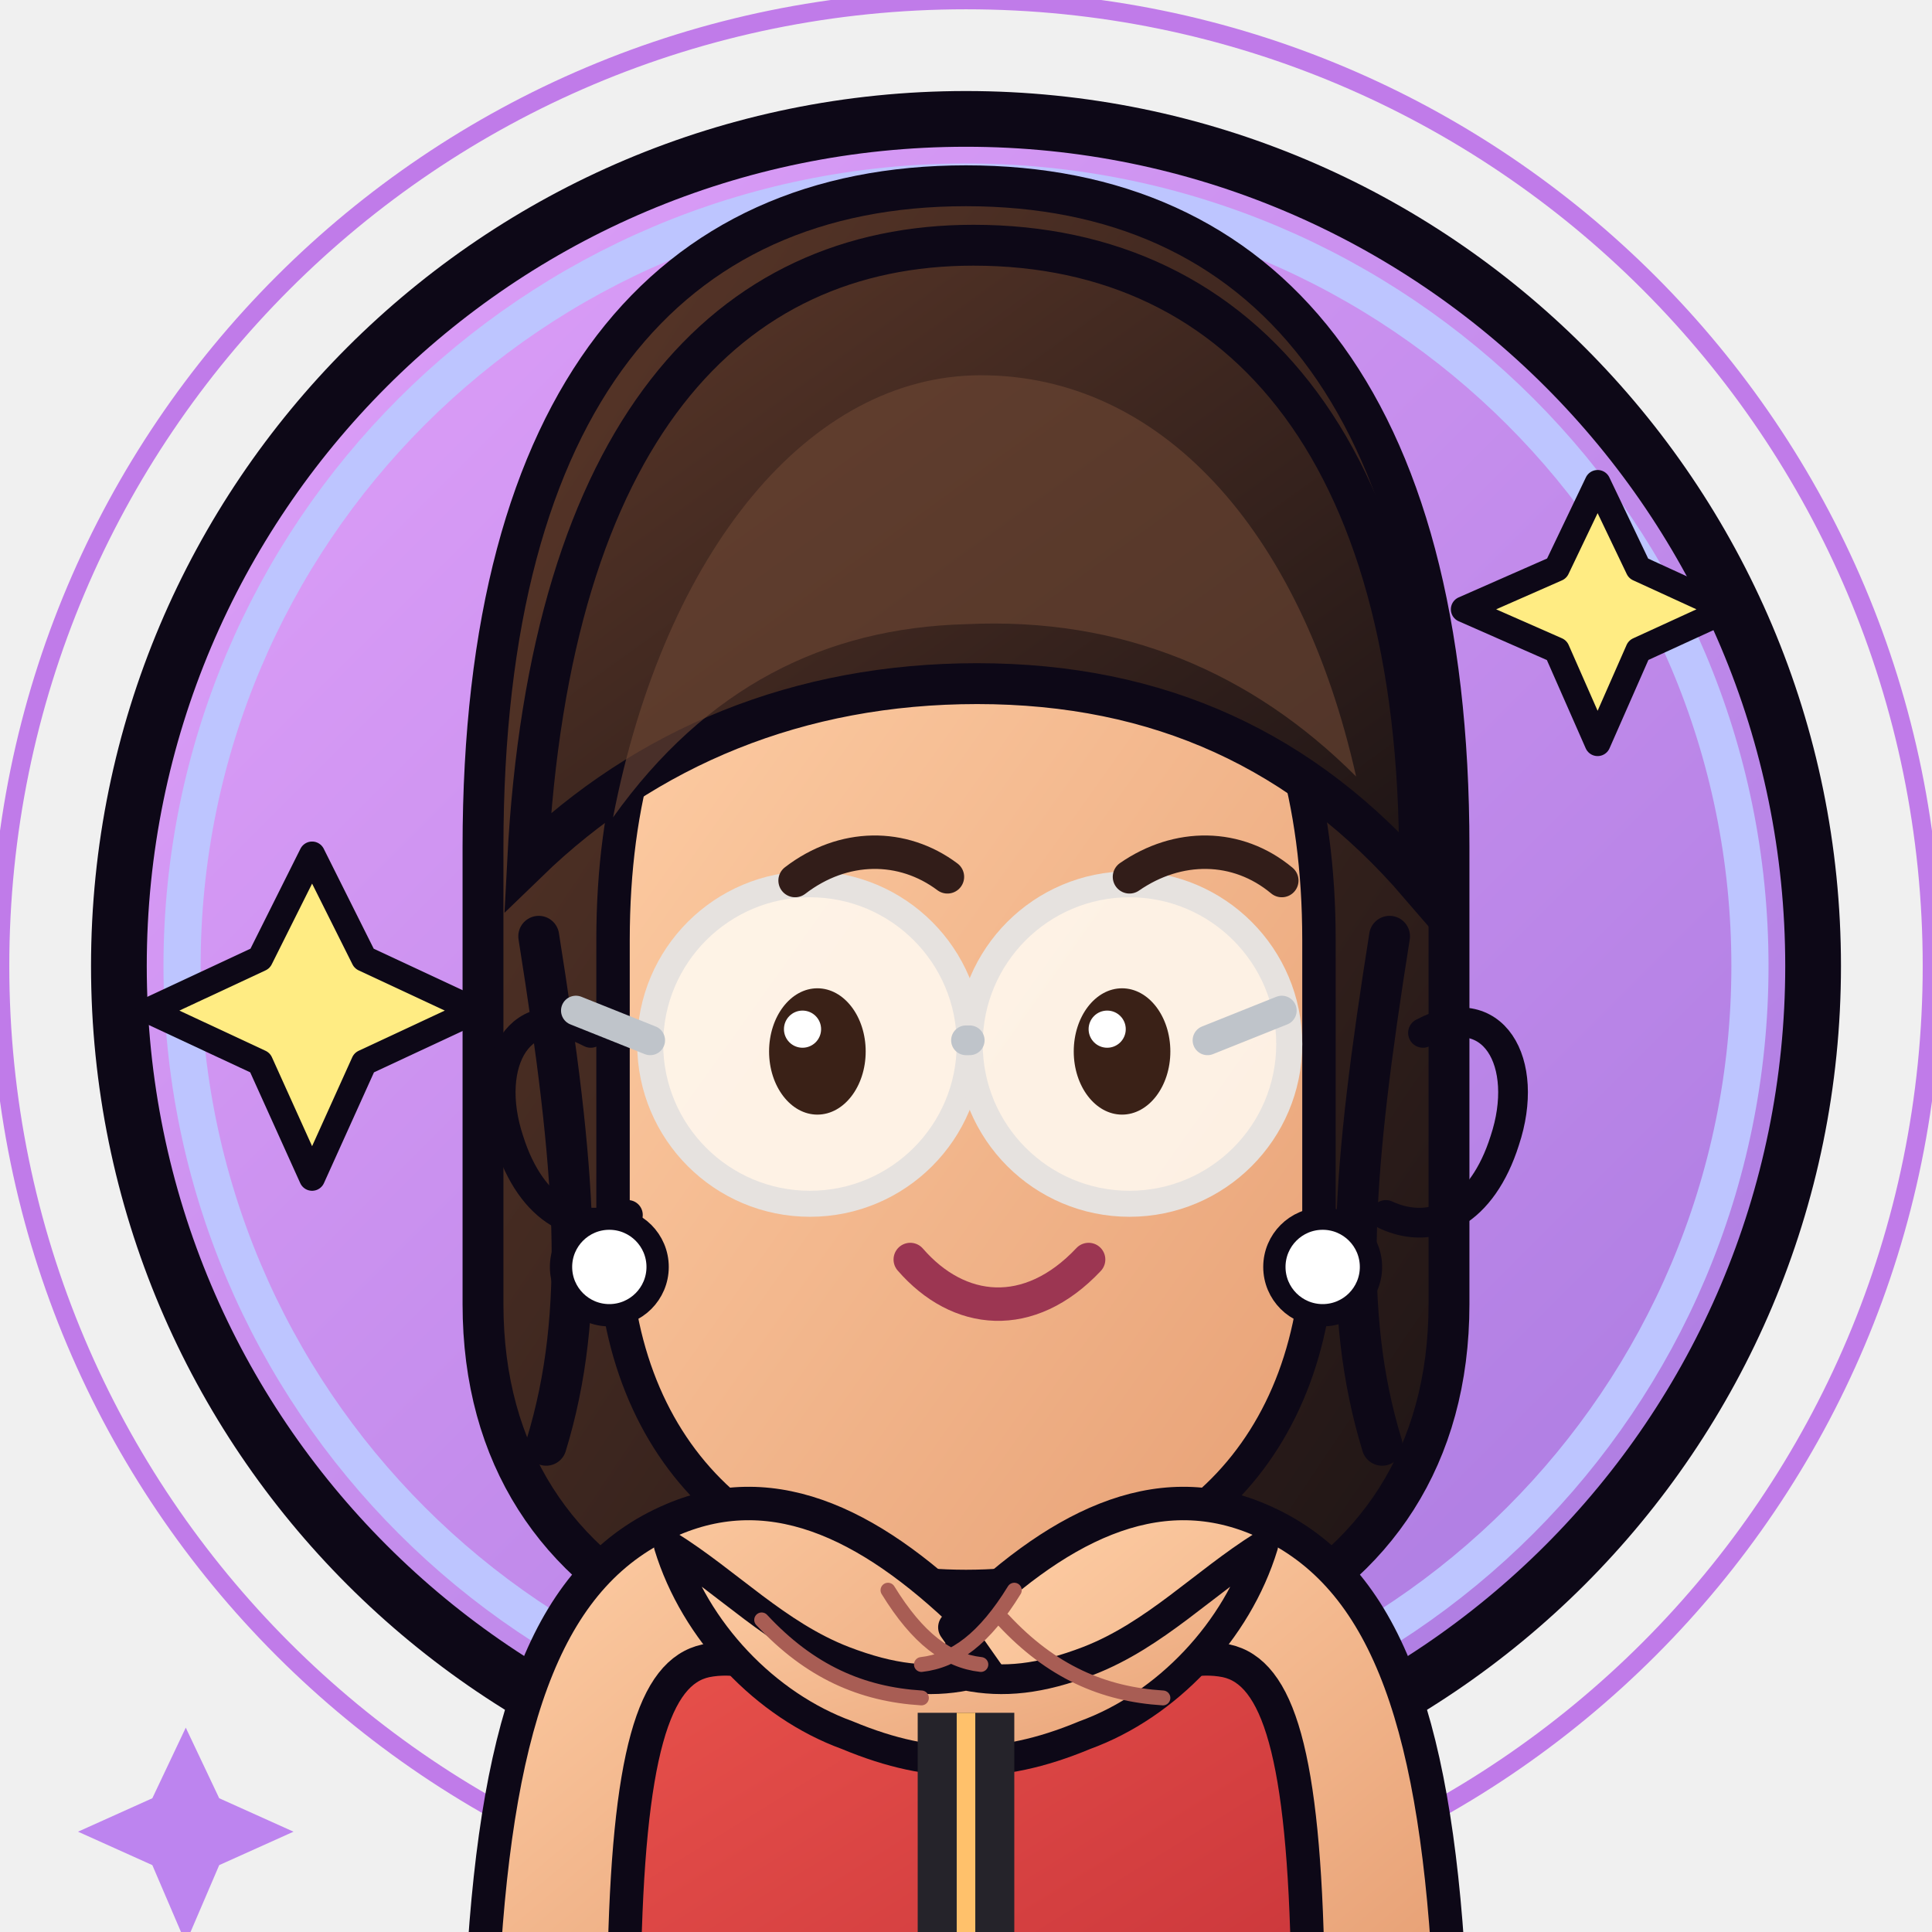
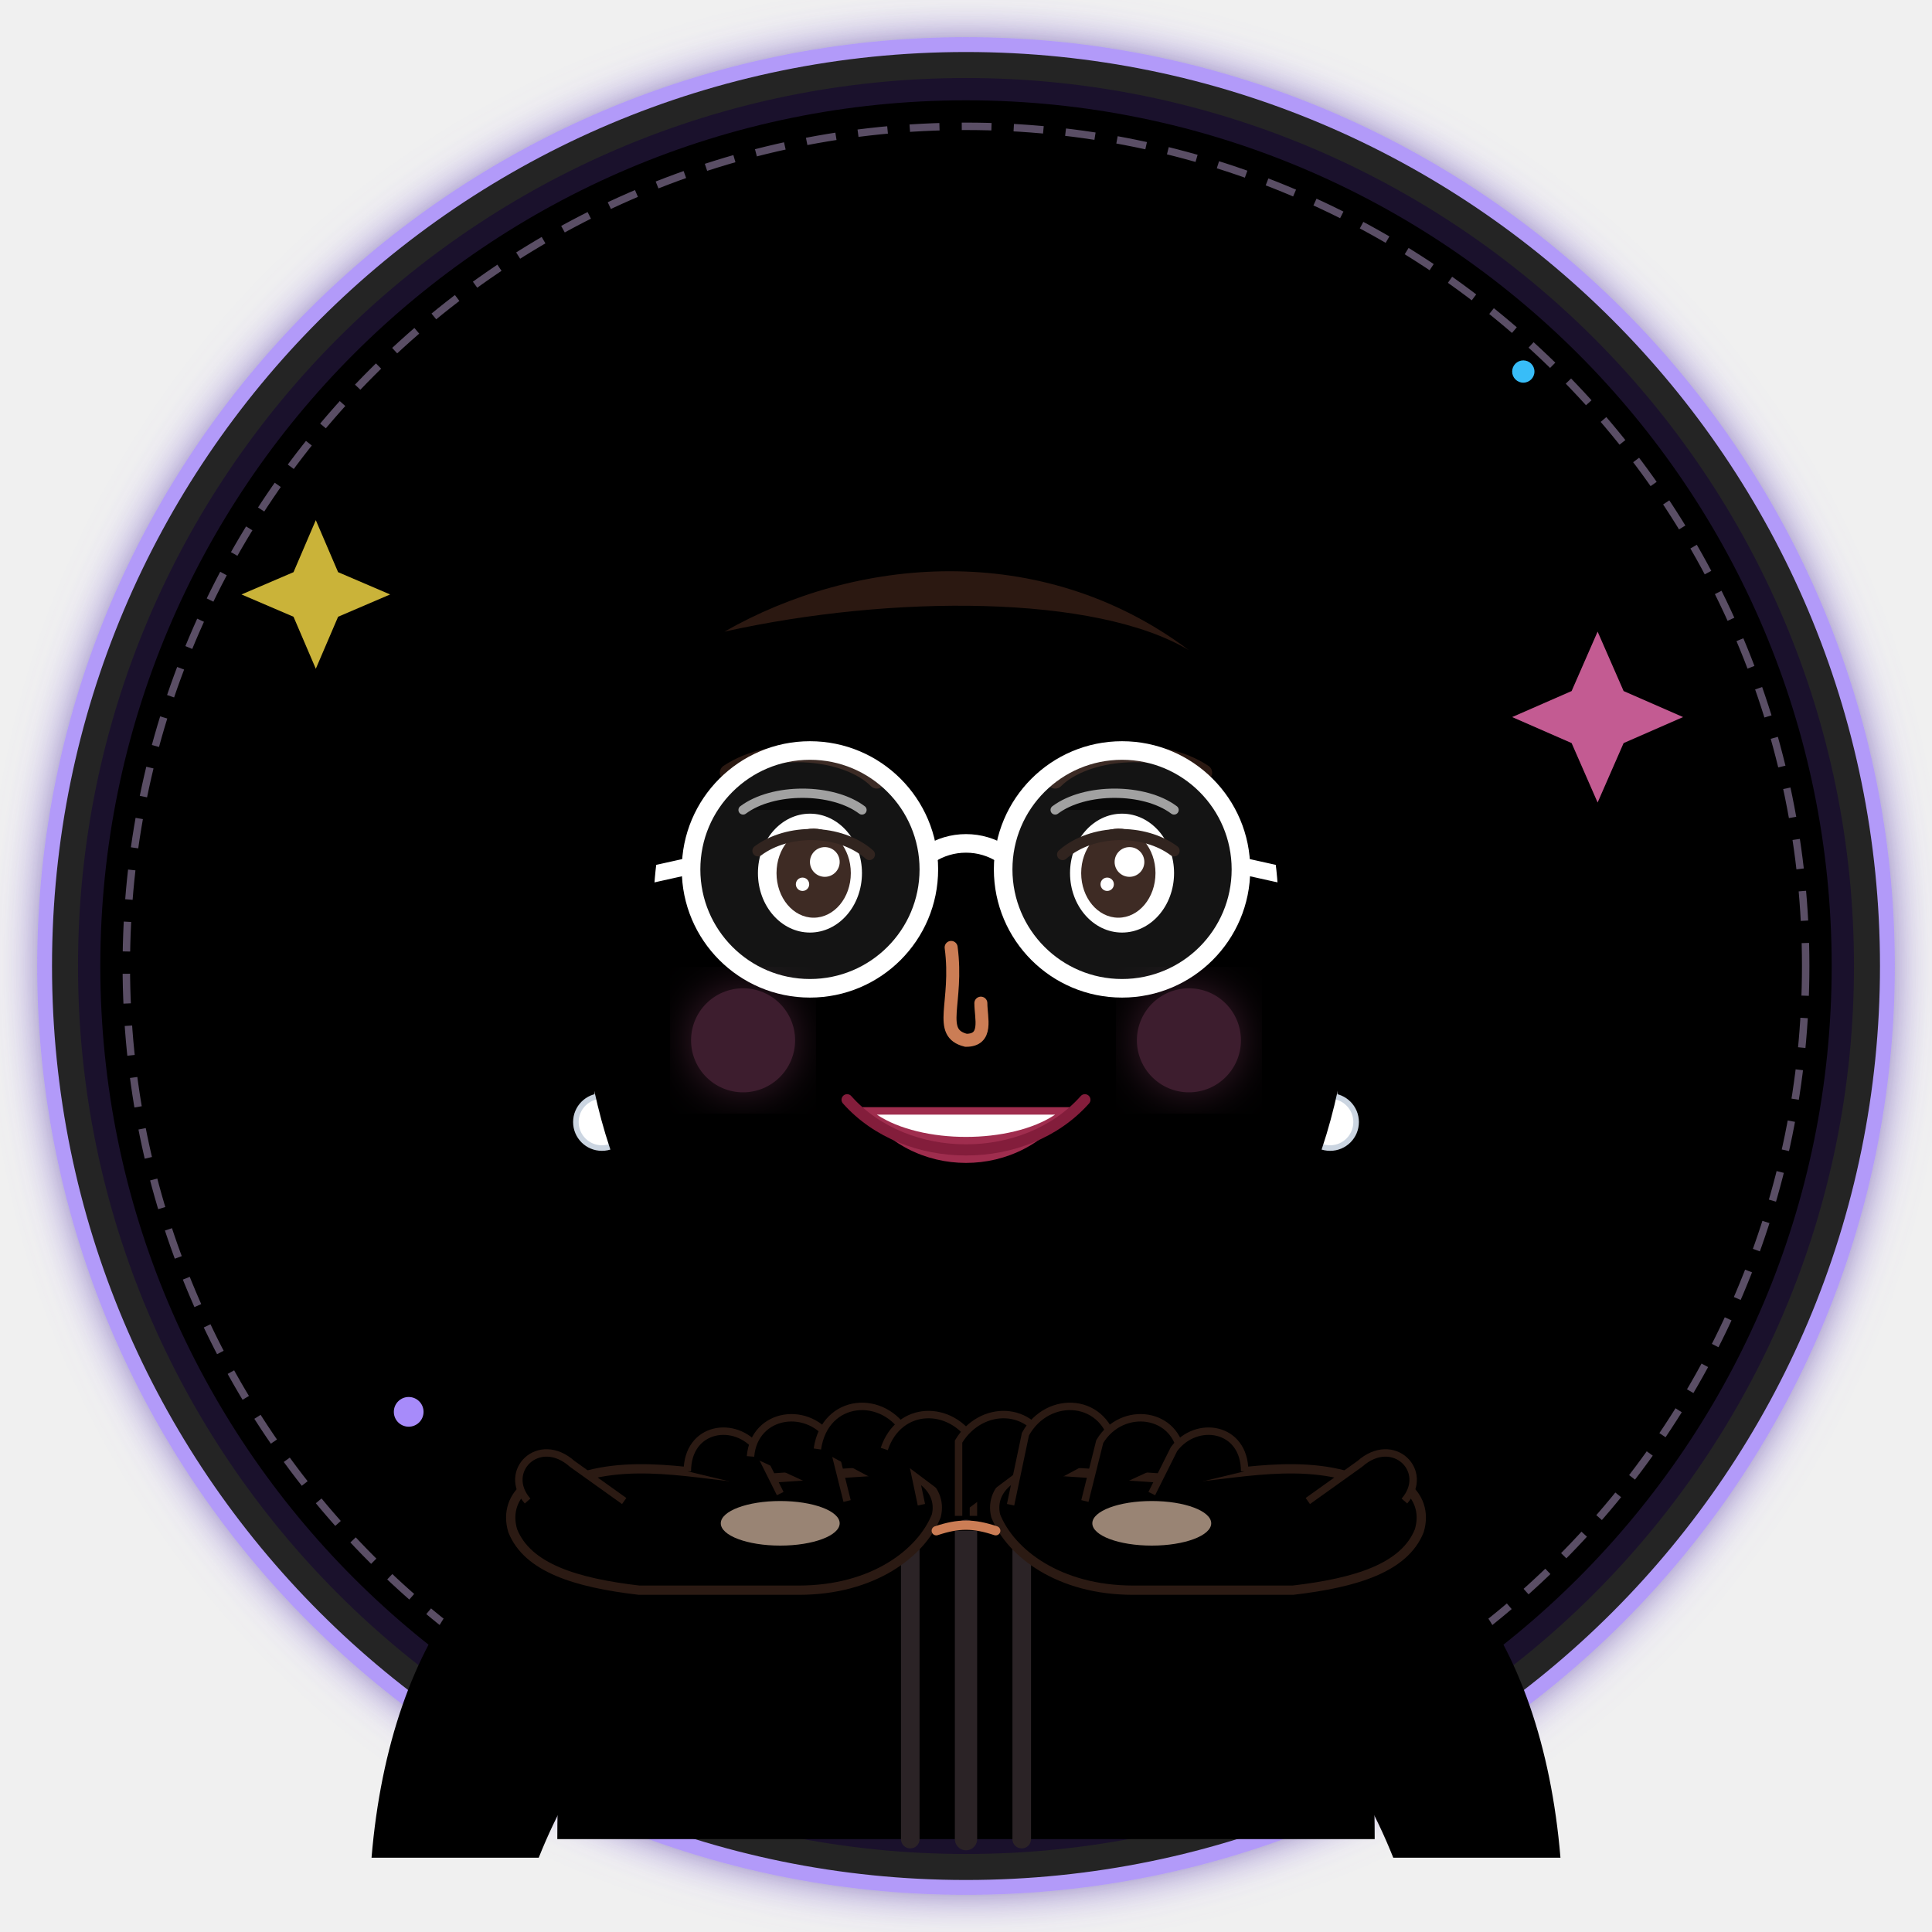
<svg xmlns="http://www.w3.org/2000/svg" viewBox="40 40 520 520" role="img" aria-labelledby="title desc">
  <defs>
-     <linearGradient id="lavender" x1="0" y1="0" x2="1" y2="1">
-       <stop stop-color="#e2a2fa" />
-       <stop offset="1" stop-color="#a778df" />
+     <linearGradient id="bgGrad" x1="0" y1="0" x2="1" y2="1">
+       <stop offset="0%" stopColor="#241738" />
+       <stop offset="50%" stopColor="#170f26" />
+       <stop offset="100%" stopColor="#0d0817" />
    </linearGradient>
-     <linearGradient id="skin" x1="0" y1="0" x2=".9" y2="1">
-       <stop stop-color="#ffd0a7" />
-       <stop offset="1" stop-color="#e8a277" />
+     <linearGradient id="skin" x1="0" y1="0" x2="0.3" y2="1">
+       <stop offset="0%" stopColor="#fed2b0" />
+       <stop offset="60%" stopColor="#f3b890" />
+       <stop offset="100%" stopColor="#dc9469" />
    </linearGradient>
-     <linearGradient id="hair" x1="0" y1="0" x2="1" y2="1">
-       <stop stop-color="#5c3829" />
-       <stop offset="1" stop-color="#1d1415" />
+     <linearGradient id="skinShadow" x1="0" y1="0" x2="0" y2="1">
+       <stop offset="0%" stopColor="#d9895c" />
+       <stop offset="100%" stopColor="#be6f43" />
+     </linearGradient>
+     <linearGradient id="hair" x1="0" y1="0" x2="0.6" y2="1">
+       <stop offset="0%" stopColor="#553327" />
+       <stop offset="40%" stopColor="#3c2218" />
+       <stop offset="100%" stopColor="#1a0f0b" />
+     </linearGradient>
+     <linearGradient id="hairHighlight" x1="0" y1="0" x2="1" y2="0">
+       <stop offset="0%" stopColor="#5a382c" stop-opacity="0" />
+       <stop offset="50%" stopColor="#7a4e3d" stop-opacity="0.6" />
+       <stop offset="100%" stopColor="#5a382c" stop-opacity="0" />
    </linearGradient>
    <linearGradient id="shirt" x1="0" y1="0" x2="1" y2="1">
-       <stop stop-color="#f45c52" />
-       <stop offset="1" stop-color="#c9353a" />
+       <stop offset="0%" stopColor="#f85747" />
+       <stop offset="100%" stopColor="#d4362b" />
    </linearGradient>
+     <linearGradient id="rainbowRing" x1="0" y1="0" x2="1" y2="1">
+       <stop offset="0%" stopColor="#38bdf8" />
+       <stop offset="35%" stopColor="#c084fc" />
+       <stop offset="70%" stopColor="#f472b6" />
+       <stop offset="100%" stopColor="#fbbf24" />
+     </linearGradient>
+     <filter id="softGlow" x="-20%" y="-20%" width="140%" height="140%">
+       <feGaussianBlur stdDeviation="6" result="blur" />
+       <feComposite in="SourceGraphic" in2="blur" operator="over" />
+     </filter>
  </defs>
  <style>
-     .hand-left { transform-box: fill-box; transform-origin: 80% 15%; animation: little-wave-left 2.8s ease-in-out infinite; }
-     .hand-right { transform-box: fill-box; transform-origin: 20% 15%; animation: little-wave-right 2.8s ease-in-out infinite; }
-     @keyframes little-wave-left { 0%,100% { transform: rotate(0deg) translateY(0); } 50% { transform: rotate(-2.2deg) translateY(-4px); } }
-     @keyframes little-wave-right { 0%,100% { transform: rotate(0deg) translateY(0); } 50% { transform: rotate(2.2deg) translateY(-4px); } }
-     @media (prefers-reduced-motion: reduce) { .hand-left,.hand-right { animation:none; } }
+     .avatar-hands {
+       animation: gentle-breath 4s ease-in-out infinite;
+       transform-origin: 300px 450px;
+     }
+     @keyframes gentle-breath {
+       0%, 100% { transform: translateY(0); }
+       50% { transform: translateY(-4px); }
+     }
+     @media (prefers-reduced-motion: reduce) {
+       .avatar-hands { animation: none; }
+     }
  </style>
-   <circle cx="300" cy="300" r="260" fill="none" stroke="#c07be9" stroke-width="5" />
-   <circle cx="300" cy="300" r="228" fill="url(#lavender)" stroke="#0d0817" stroke-width="15" />
-   <circle cx="300" cy="300" r="211" fill="none" stroke="#bdc5ff" stroke-width="10" />
-   <path d="M124 270l14 28 30 14-30 14-14 31-14-31-30-14 30-14zM470 170l11 23 24 11-24 11-11 25-11-25-25-11 25-11z" fill="#ffec83" stroke="#0d0817" stroke-width="7" stroke-linejoin="round" />
-   <path d="M90 505l9 19 20 9-20 9-9 21-9-21-20-9 20-9z" fill="#bd84ef" />
-   <path d="M176 570c7-103 58-154 124-154s117 51 124 154" fill="url(#shirt)" stroke="#0d0817" stroke-width="10" stroke-linejoin="round" />
-   <path d="M278 421h44v58h-44z" fill="url(#skin)" stroke="#0d0817" stroke-width="8" />
-   <path d="M170 268c0-121 50-178 130-178s130 57 130 178v123c0 41-20 70-53 86-18-17-30-35-36-57h-82c-7 22-19 40-36 57-33-16-53-45-53-86z" fill="url(#hair)" stroke="#0d0817" stroke-width="11" />
-   <path d="M205 293c0-76 37-120 95-120s95 44 95 120v78c0 59-37 96-95 96s-95-37-95-96z" fill="url(#skin)" stroke="#0d0817" stroke-width="9" />
-   <path d="M182 272c6-116 54-166 120-166 73 0 122 57 120 172-31-36-70-54-119-54-48 0-89 17-121 48z" fill="url(#hair)" stroke="#0d0817" stroke-width="11" />
-   <path d="M205 260c14-72 53-119 99-119 48 0 86 41 101 108-28-28-63-43-105-41-38 1-70 17-95 52z" fill="#6d4734" opacity=".62" />
-   <path d="M185 292c10 63 13 101 2 137m227-137c-10 63-13 101-2 137" fill="none" stroke="#0d0817" stroke-width="11" stroke-linecap="round" />
-   <path d="M199 318c-19-10-29 8-22 29 6 19 19 26 32 20m214-49c19-10 29 8 22 29-6 19-19 26-32 20" fill="none" stroke="#0d0817" stroke-width="8" stroke-linecap="round" />
-   <g fill="#fffaf0" fill-opacity=".88" stroke="#e6e2df" stroke-width="7">
-     <circle cx="258" cy="321" r="43" />
-     <circle cx="344" cy="321" r="43" />
+   <circle cx="300" cy="300" r="248" fill="url(#rainbowRing)" stroke="#a78bfa" stroke-width="4" filter="url(#softGlow)" opacity="0.85" />
+   <circle cx="300" cy="300" r="236" fill="url(#bgGrad)" stroke="#1a112c" stroke-width="6" />
+   <circle cx="300" cy="300" r="226" fill="none" stroke="#e0c3fc" stroke-width="2" stroke-dasharray="8 6" opacity="0.4" />
+   <path d="M125 180l6 14 14 6-14 6-6 14-6-14-14-6 14-6z" fill="#fde047" opacity="0.8" />
+   <path d="M470 210l7 16 16 7-16 7-7 16-7-16-16-7 16-7z" fill="#f472b6" opacity="0.8" />
+   <circle cx="450" cy="140" r="3" fill="#38bdf8" />
+   <circle cx="150" cy="420" r="4" fill="#a78bfa" />
+   <path d="M185 240 C170 330, 185 410, 225 435 C250 445, 350 445, 375 435 C415 410, 430 330, 415 240 Z" fill="url(#hair)" />
+   <g id="torso">
+     <path d="M190 535 C190 450, 220 425, 260 420 L340 420 C380 425, 410 450, 410 535 Z" fill="url(#shirt)" />
+     <path d="M260 420 C260 455, 340 455, 340 420 Z" fill="url(#skin)" />
+     <path d="M285 448 L285 535" stroke="#2b2326" stroke-width="5" stroke-linecap="round" />
+     <path d="M300 452 L300 535" stroke="#2b2326" stroke-width="6" stroke-linecap="round" />
+     <path d="M315 448 L315 535" stroke="#2b2326" stroke-width="5" stroke-linecap="round" />
  </g>
-   <path d="M301 320h-1m-85 0-20-8m170 8 20-8" fill="none" stroke="#bfc4ca" stroke-width="8" stroke-linecap="round" />
-   <g fill="#3a2117">
-     <ellipse cx="260" cy="323" rx="13" ry="17" />
-     <ellipse cx="342" cy="323" rx="13" ry="17" />
+   <path d="M272 360 L272 430 C285 436, 315 436, 328 430 L328 360 Z" fill="url(#skin)" />
+   <path d="M272 360 C285 385, 315 385, 328 360 C320 375, 280 375, 272 360 Z" fill="url(#skinShadow)" opacity="0.6" />
+   <path d="M208 285 C195 285, 195 325, 210 325 Z" fill="url(#skin)" stroke="#2b1a13" stroke-width="2" />
+   <ellipse cx="202" cy="335" rx="2" ry="6" fill="#e2e8f0" />
+   <circle cx="202" cy="342" r="7" fill="#ffffff" stroke="#cbd5e1" stroke-width="1.5" />
+   <circle cx="200" cy="340" r="2.2" fill="#ffffff" />
+   <path d="M392 285 C405 285, 405 325, 390 325 Z" fill="url(#skin)" stroke="#2b1a13" stroke-width="2" />
+   <ellipse cx="398" cy="335" rx="2" ry="6" fill="#e2e8f0" />
+   <circle cx="398" cy="342" r="7" fill="#ffffff" stroke="#cbd5e1" stroke-width="1.5" />
+   <circle cx="396" cy="340" r="2.2" fill="#ffffff" />
+   <path d="M212 260 C210 330, 230 380, 300 380 C370 380, 390 330, 388 260 C388 190, 370 170, 300 170 C230 170, 212 190, 212 260 Z" fill="url(#skin)" />
+   <circle cx="240" cy="320" r="14" fill="#f472b6" opacity="0.25" filter="url(#softGlow)" />
+   <circle cx="360" cy="320" r="14" fill="#f472b6" opacity="0.25" filter="url(#softGlow)" />
+   <path d="M236 248 C248 240, 268 242, 276 250" fill="none" stroke="#2b1912" stroke-width="4.5" stroke-linecap="round" />
+   <path d="M324 250 C332 242, 352 240, 364 248" fill="none" stroke="#2b1912" stroke-width="4.5" stroke-linecap="round" />
+   <ellipse cx="258" cy="275" rx="14" ry="16" fill="#ffffff" />
+   <ellipse cx="259" cy="275" rx="10" ry="12" fill="#2e1911" />
+   <circle cx="262" cy="272" r="4" fill="#ffffff" />
+   <circle cx="256" cy="278" r="1.8" fill="#ffffff" />
+   <path d="M244 269 C252 263, 266 263, 274 270" fill="none" stroke="#1f110c" stroke-width="3" stroke-linecap="round" />
+   <ellipse cx="342" cy="275" rx="14" ry="16" fill="#ffffff" />
+   <ellipse cx="341" cy="275" rx="10" ry="12" fill="#2e1911" />
+   <circle cx="344" cy="272" r="4" fill="#ffffff" />
+   <circle cx="338" cy="278" r="1.8" fill="#ffffff" />
+   <path d="M326 270 C334 263, 348 263, 356 269" fill="none" stroke="#1f110c" stroke-width="3" stroke-linecap="round" />
+   <path d="M296 295 C298 310, 292 318, 300 320 C306 320, 304 314, 304 310" fill="none" stroke="#cb7d55" stroke-width="3.5" stroke-linecap="round" />
+   <path d="M272 338 C285 358, 315 358, 328 338 Z" fill="#9f2d4e" />
+   <path d="M276 340 C288 348, 312 348, 324 340 Z" fill="#ffffff" />
+   <path d="M268 336 C284 354, 316 354, 332 336" fill="none" stroke="#831d3b" stroke-width="3" stroke-linecap="round" />
+   <g id="glasses">
+     <circle cx="258" cy="274" r="32" fill="none" stroke="#ffffff" stroke-width="5" />
+     <circle cx="258" cy="274" r="31" fill="#ffffff" fill-opacity="0.08" />
+     <path d="M240 258 C248 252, 264 252, 272 258" stroke="#ffffff" stroke-width="2.5" stroke-linecap="round" opacity="0.6" />
+     <circle cx="342" cy="274" r="32" fill="none" stroke="#ffffff" stroke-width="5" />
+     <circle cx="342" cy="274" r="31" fill="#ffffff" fill-opacity="0.08" />
+     <path d="M324 258 C332 252, 348 252, 356 258" stroke="#ffffff" stroke-width="2.5" stroke-linecap="round" opacity="0.6" />
+     <path d="M290 270 C296 266, 304 266, 310 270" fill="none" stroke="#ffffff" stroke-width="5" stroke-linecap="round" />
+     <path d="M226 273 L208 277" stroke="#ffffff" stroke-width="4.5" stroke-linecap="round" />
+     <path d="M374 273 L392 277" stroke="#ffffff" stroke-width="4.5" stroke-linecap="round" />
  </g>
-   <g fill="white">
-     <circle cx="256" cy="317" r="5" />
-     <circle cx="338" cy="317" r="5" />
+   <g id="hairFront">
+     <path d="M300 170 C240 170, 198 215, 196 285 C194 335, 210 380, 235 390 C220 360, 212 320, 216 280 C218 240, 245 190, 300 185 Z" fill="url(#hair)" />
+     <path d="M300 170 C360 170, 402 215, 404 285 C406 335, 390 380, 365 390 C380 360, 388 320, 384 280 C382 240, 355 190, 300 185 Z" fill="url(#hair)" />
+     <path d="M235 210 C270 190, 320 185, 360 215 C335 200, 280 200, 235 210 Z" fill="#2b1811" />
+     <path d="M230 200 C270 182, 330 182, 370 200" stroke="url(#hairHighlight)" stroke-width="12" fill="none" stroke-linecap="round" />
  </g>
-   <path d="M254 277c13-10 29-10 41-1m49 0c13-9 29-9 41 1" fill="none" stroke="#321d19" stroke-width="9" stroke-linecap="round" />
-   <path d="M285 379c13 15 32 17 48 0" fill="none" stroke="#9c3652" stroke-width="9" stroke-linecap="round" />
-   <circle cx="204" cy="381" r="13" fill="#fff" stroke="#0d0817" stroke-width="6" />
-   <circle cx="396" cy="381" r="13" fill="#fff" stroke="#0d0817" stroke-width="6" />
-   <path class="hand-left" d="M170 570c4-69 18-107 51-121 28-12 55 2 82 29l-19 27c-22-10-39-21-54-18-14 3-21 25-22 83z" fill="url(#skin)" stroke="#0d0817" stroke-width="9" stroke-linejoin="round" />
-   <path class="hand-right" d="M430 570c-4-69-18-107-51-121-28-12-55 2-82 29l19 27c22-10 39-21 54-18 14 3 21 25 22 83z" fill="url(#skin)" stroke="#0d0817" stroke-width="9" stroke-linejoin="round" />
-   <path d="M220 456c16 10 29 24 47 31 13 5 23 6 33 4 10 2 20 1 33-4 18-7 31-21 47-31-7 23-26 43-48 51-12 5-22 7-32 7s-20-2-32-7c-22-8-41-28-48-51z" fill="url(#skin)" stroke="#0d0817" stroke-width="8" stroke-linejoin="round" />
-   <path d="M245 476c13 14 27 20 43 21m-9-29c8 13 16 19 25 20m9-20c-8 13-16 19-25 20m22-12c13 14 27 20 43 21" fill="none" stroke="#a85d54" stroke-width="4" stroke-linecap="round" />
-   <path d="M287 501h26v74h-26z" fill="#25232a" />
-   <path d="M300 501v74" stroke="#ffc16b" stroke-width="5" />
+   <g class="avatar-hands" id="cuppedHands">
+     <path d="M140 540 C145 480, 175 440, 220 442 C240 443, 260 450, 275 462 L260 495 C235 485, 205 490, 185 540 Z" fill="url(#skin)" />
+     <path d="M460 540 C455 480, 425 440, 380 442 C360 443, 340 450, 325 462 L340 495 C365 485, 395 490, 415 540 Z" fill="url(#skin)" />
+     <path d="M195 438 C185 435, 175 442, 178 452 C182 462, 195 466, 212 468 L255 468 C275 468, 288 458, 292 448 C294 440, 285 434, 275 436 L245 438 C232 438, 212 432, 195 438 Z" fill="url(#skin)" stroke="#2b1a13" stroke-width="2.5" />
+     <path d="M225 436 C225 424, 238 422, 244 430 L250 442" fill="url(#skin)" stroke="#2b1a13" stroke-width="2" />
+     <path d="M242 432 C243 420, 258 418, 264 428 L268 444" fill="url(#skin)" stroke="#2b1a13" stroke-width="2" />
+     <path d="M260 430 C262 416, 278 415, 284 426 L288 445" fill="url(#skin)" stroke="#2b1a13" stroke-width="2" />
+     <path d="M278 430 C282 418, 296 418, 302 428 L302 448" fill="url(#skin)" stroke="#2b1a13" stroke-width="2" />
+     <path d="M182 444 C175 436, 185 426, 194 434 L208 444" fill="url(#skin)" stroke="#2b1a13" stroke-width="2" />
+     <path d="M405 438 C415 435, 425 442, 422 452 C418 462, 405 466, 388 468 L345 468 C325 468, 312 458, 308 448 C306 440, 315 434, 325 436 L355 438 C368 438, 388 432, 405 438 Z" fill="url(#skin)" stroke="#2b1a13" stroke-width="2.5" />
+     <path d="M322 430 C318 418, 304 418, 298 428 L298 448" fill="url(#skin)" stroke="#2b1a13" stroke-width="2" />
+     <path d="M340 430 C338 416, 322 415, 316 426 L312 445" fill="url(#skin)" stroke="#2b1a13" stroke-width="2" />
+     <path d="M358 432 C357 420, 342 418, 336 428 L332 444" fill="url(#skin)" stroke="#2b1a13" stroke-width="2" />
+     <path d="M375 436 C375 424, 362 422, 356 430 L350 442" fill="url(#skin)" stroke="#2b1a13" stroke-width="2" />
+     <path d="M418 444 C425 436, 415 426, 406 434 L392 444" fill="url(#skin)" stroke="#2b1a13" stroke-width="2" />
+     <ellipse cx="250" cy="450" rx="16" ry="6" fill="#ffdcc2" opacity="0.6" />
+     <ellipse cx="350" cy="450" rx="16" ry="6" fill="#ffdcc2" opacity="0.6" />
+     <path d="M292 452 C298 450, 302 450, 308 452" stroke="#cb7d55" stroke-width="2.5" stroke-linecap="round" />
+   </g>
</svg>
